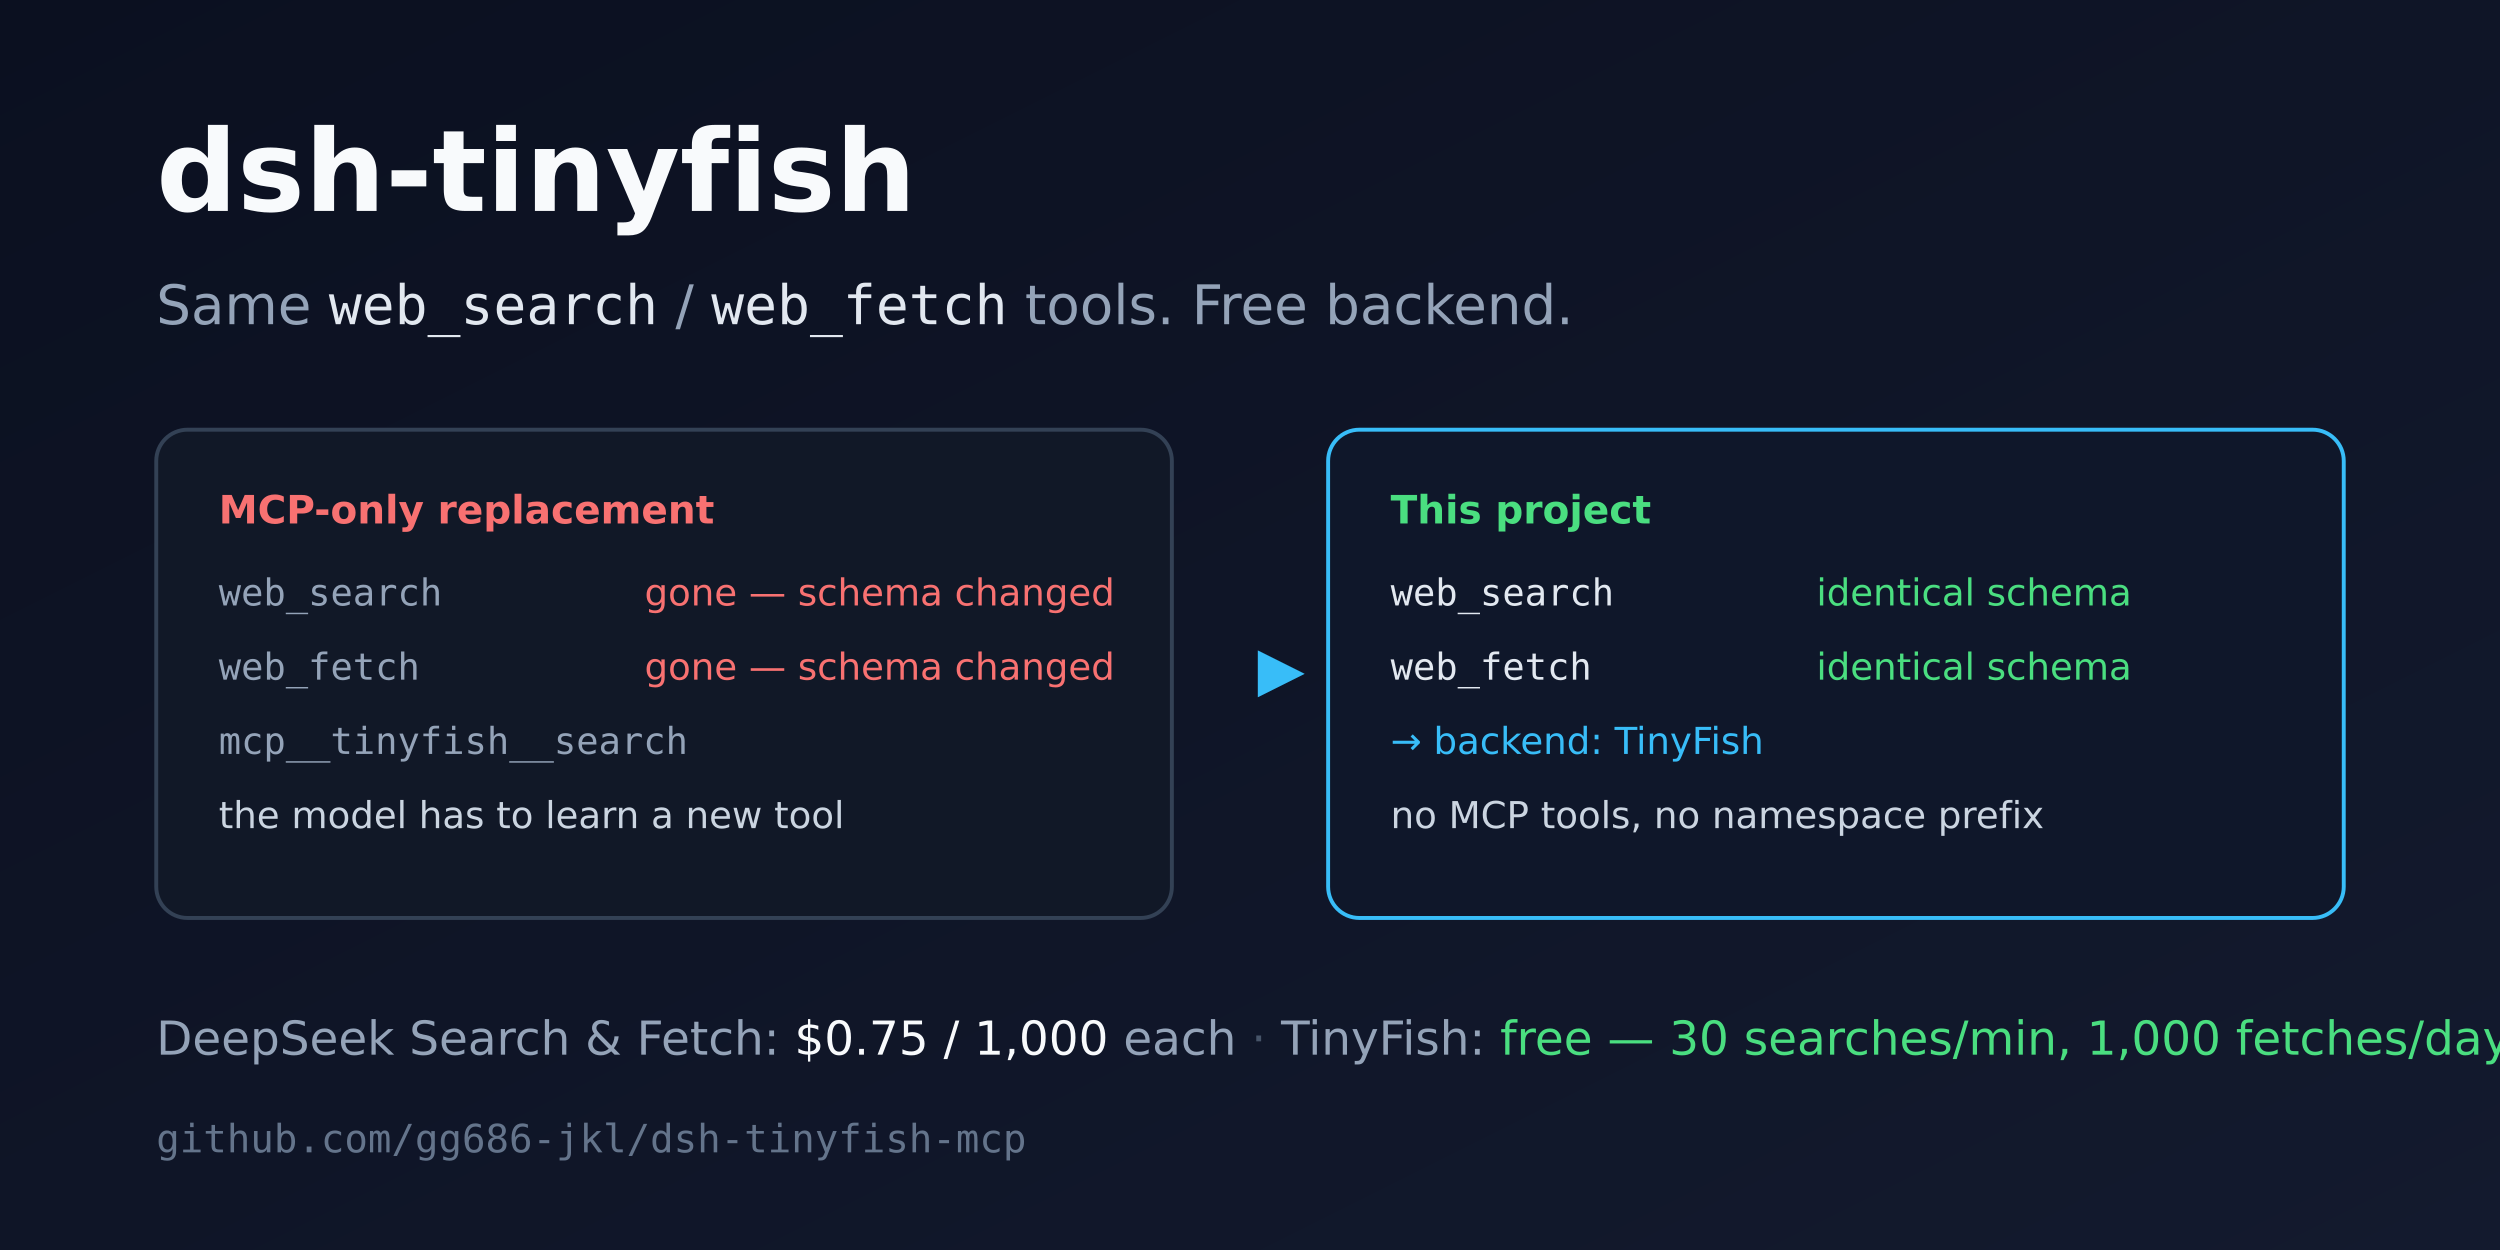
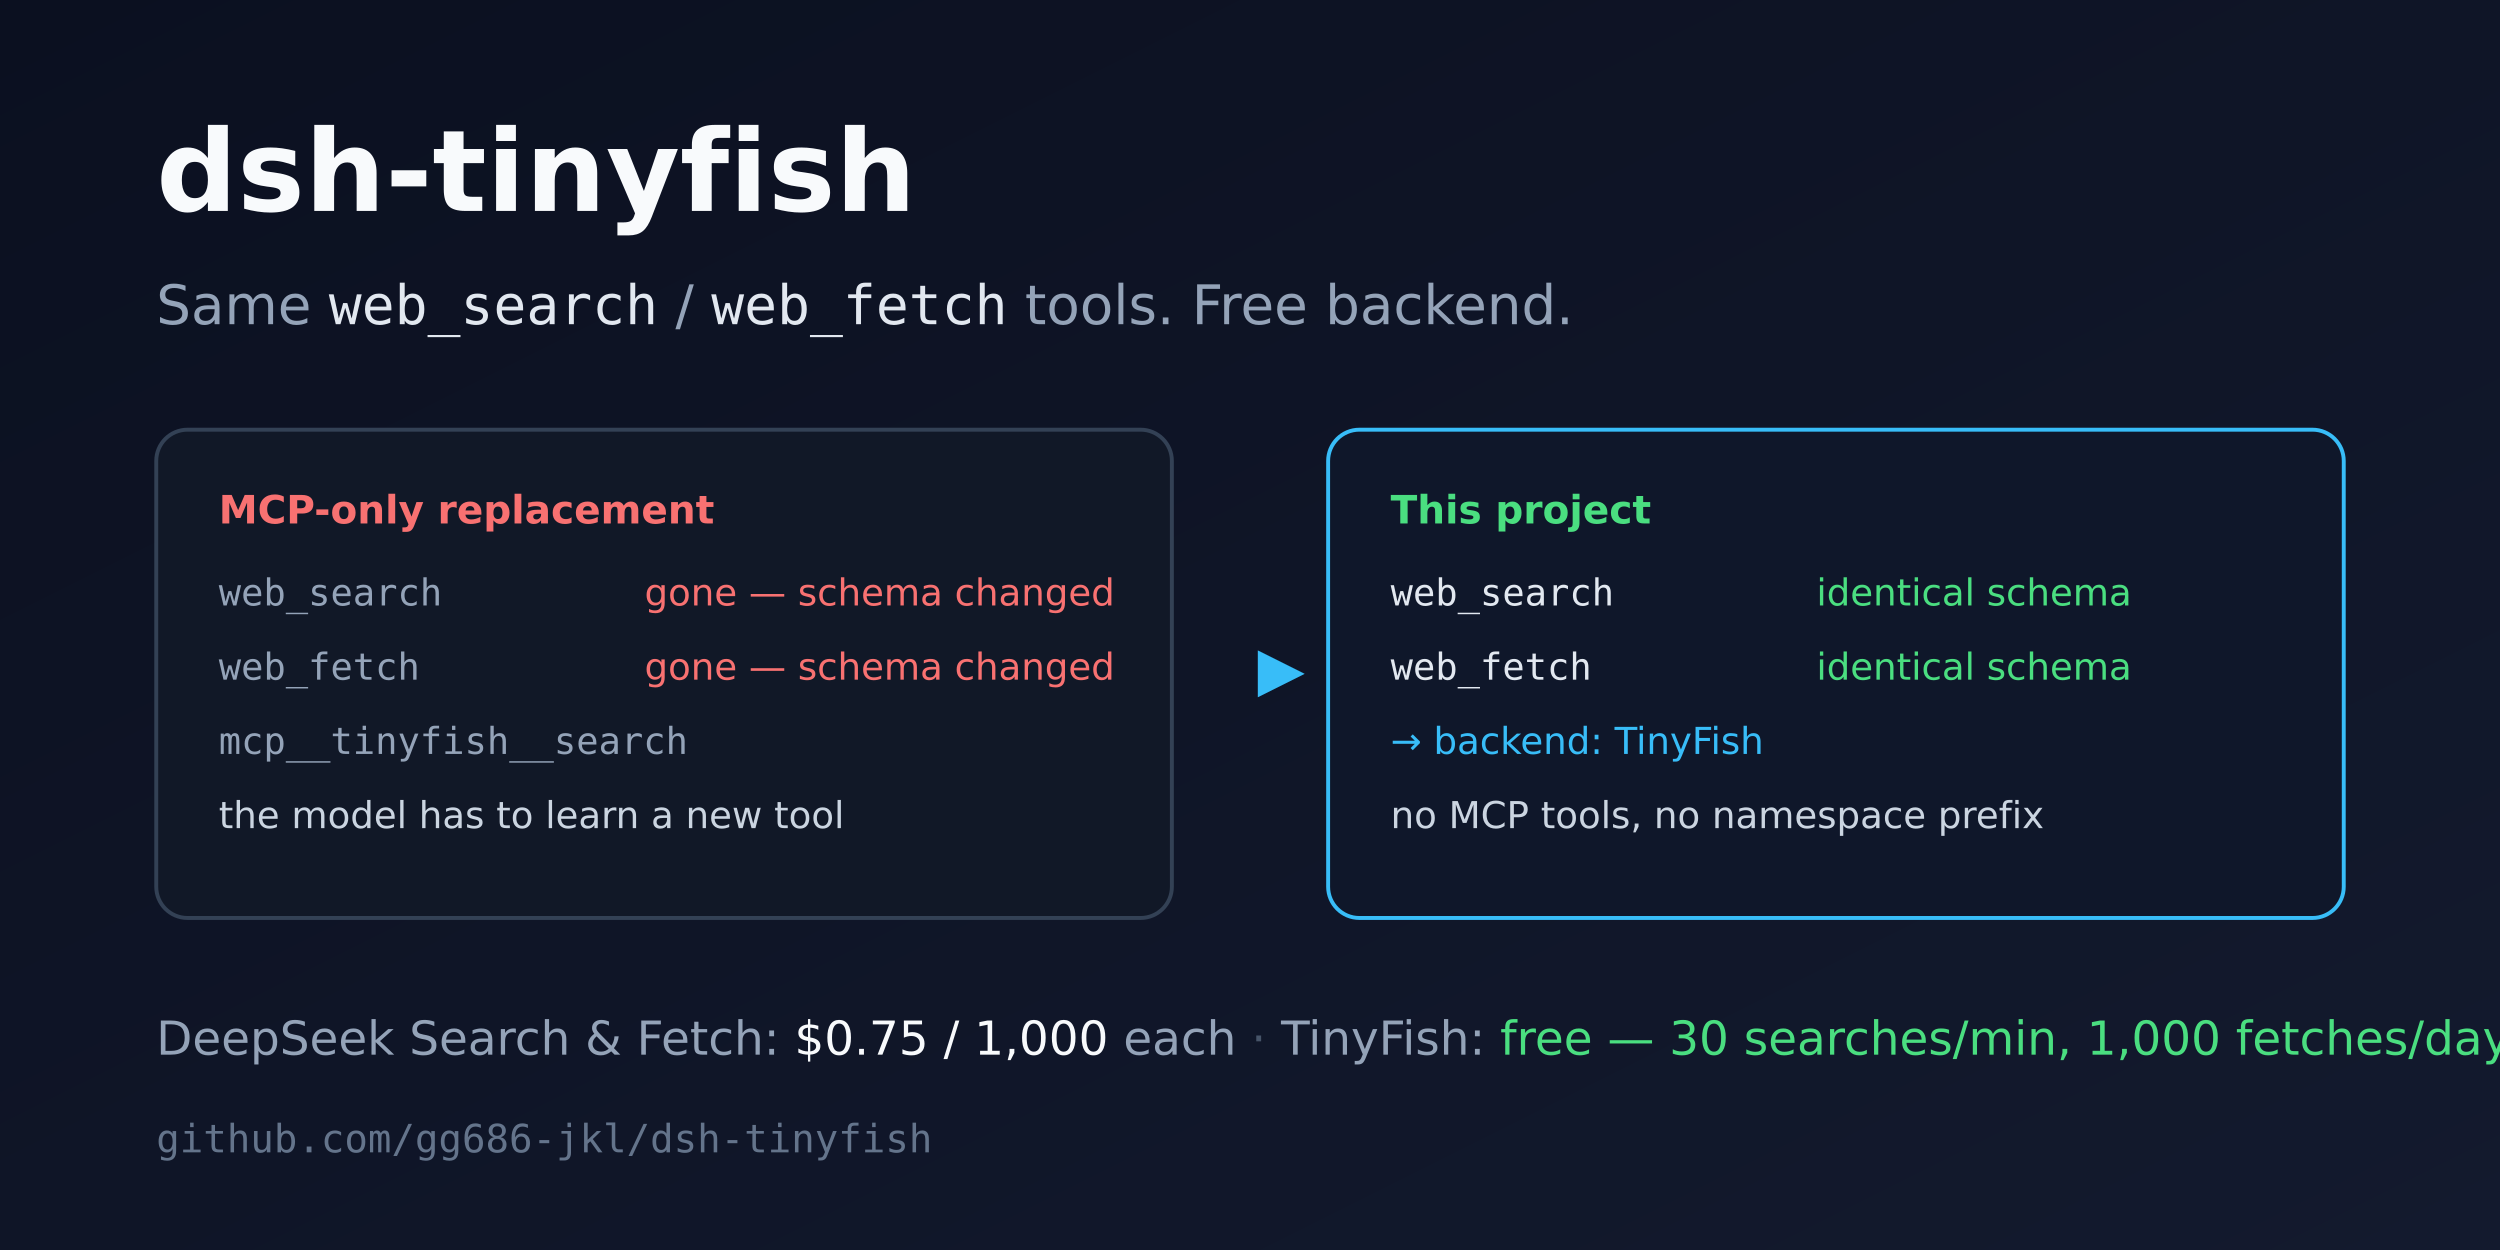
<svg xmlns="http://www.w3.org/2000/svg" width="1280" height="640" viewBox="0 0 1280 640">
  <defs>
    <linearGradient id="bg" x1="0" y1="0" x2="1" y2="1">
      <stop offset="0%" stop-color="#0b1020" />
      <stop offset="100%" stop-color="#131a2e" />
    </linearGradient>
    <linearGradient id="accent" x1="0" y1="0" x2="1" y2="0">
      <stop offset="0%" stop-color="#38bdf8" />
      <stop offset="100%" stop-color="#a78bfa" />
    </linearGradient>
  </defs>
  <rect width="1280" height="640" fill="url(#bg)" />
  <text x="80" y="108" font-family="DejaVu Sans, sans-serif" font-size="58" font-weight="bold" fill="#f8fafc">dsh-tinyfish</text>
  <text x="80" y="166" font-family="DejaVu Sans, sans-serif" font-size="28" fill="#94a3b8">Same <tspan font-family="DejaVu Sans Mono, monospace" fill="#e2e8f0">web_search</tspan> / <tspan font-family="DejaVu Sans Mono, monospace" fill="#e2e8f0">web_fetch</tspan> tools. Free backend.</text>
  <rect x="80" y="220" width="520" height="250" rx="16" fill="#111827" stroke="#334155" stroke-width="2" />
  <text x="112" y="268" font-family="DejaVu Sans, sans-serif" font-size="20" font-weight="bold" fill="#f87171">MCP-only replacement</text>
  <text x="112" y="310" font-family="DejaVu Sans Mono, monospace" font-size="19" fill="#94a3b8">web_search</text>
  <text x="330" y="310" font-family="DejaVu Sans, sans-serif" font-size="19" fill="#f87171">gone — schema changed</text>
  <text x="112" y="348" font-family="DejaVu Sans Mono, monospace" font-size="19" fill="#94a3b8">web_fetch</text>
  <text x="330" y="348" font-family="DejaVu Sans, sans-serif" font-size="19" fill="#f87171">gone — schema changed</text>
  <text x="112" y="386" font-family="DejaVu Sans Mono, monospace" font-size="19" fill="#94a3b8">mcp__tinyfish__search</text>
  <text x="112" y="424" font-family="DejaVu Sans, sans-serif" font-size="19" fill="#cbd5e1">the model has to learn a new tool</text>
  <rect x="680" y="220" width="520" height="250" rx="16" fill="#0f172a" stroke="#38bdf8" stroke-width="2" />
  <text x="712" y="268" font-family="DejaVu Sans, sans-serif" font-size="20" font-weight="bold" fill="#4ade80">This project</text>
  <text x="712" y="310" font-family="DejaVu Sans Mono, monospace" font-size="19" fill="#e2e8f0">web_search</text>
  <text x="930" y="310" font-family="DejaVu Sans, sans-serif" font-size="19" fill="#4ade80">identical schema</text>
  <text x="712" y="348" font-family="DejaVu Sans Mono, monospace" font-size="19" fill="#e2e8f0">web_fetch</text>
  <text x="930" y="348" font-family="DejaVu Sans, sans-serif" font-size="19" fill="#4ade80">identical schema</text>
  <text x="712" y="386" font-family="DejaVu Sans, sans-serif" font-size="19" fill="#38bdf8">→ backend: TinyFish</text>
  <text x="712" y="424" font-family="DejaVu Sans, sans-serif" font-size="19" fill="#cbd5e1">no MCP tools, no namespace prefix</text>
  <path d="M612 345 H 668" stroke="url(#accent)" stroke-width="4" fill="none" marker-end="url(#arrow)" />
  <defs>
    <marker id="arrow" markerWidth="10" markerHeight="10" refX="6" refY="3" orient="auto">
      <path d="M0,0 L6,3 L0,6 z" fill="#38bdf8" />
    </marker>
  </defs>
  <text x="80" y="540" font-family="DejaVu Sans, sans-serif" font-size="24" fill="#94a3b8">
    DeepSeek Search &amp; Fetch: <tspan fill="#f8fafc">$0.75 / 1,000</tspan> each
    <tspan fill="#475569">   ·   </tspan>
    TinyFish: <tspan fill="#4ade80">free — 30 searches/min, 1,000 fetches/day</tspan>
  </text>
-   <text x="80" y="590" font-family="DejaVu Sans Mono, monospace" font-size="20" fill="#64748b">github.com/gg686-jkl/dsh-tinyfish-mcp</text>
+   <text x="80" y="590" font-family="DejaVu Sans Mono, monospace" font-size="20" fill="#64748b">github.com/gg686-jkl/dsh-tinyfish</text>
</svg>
